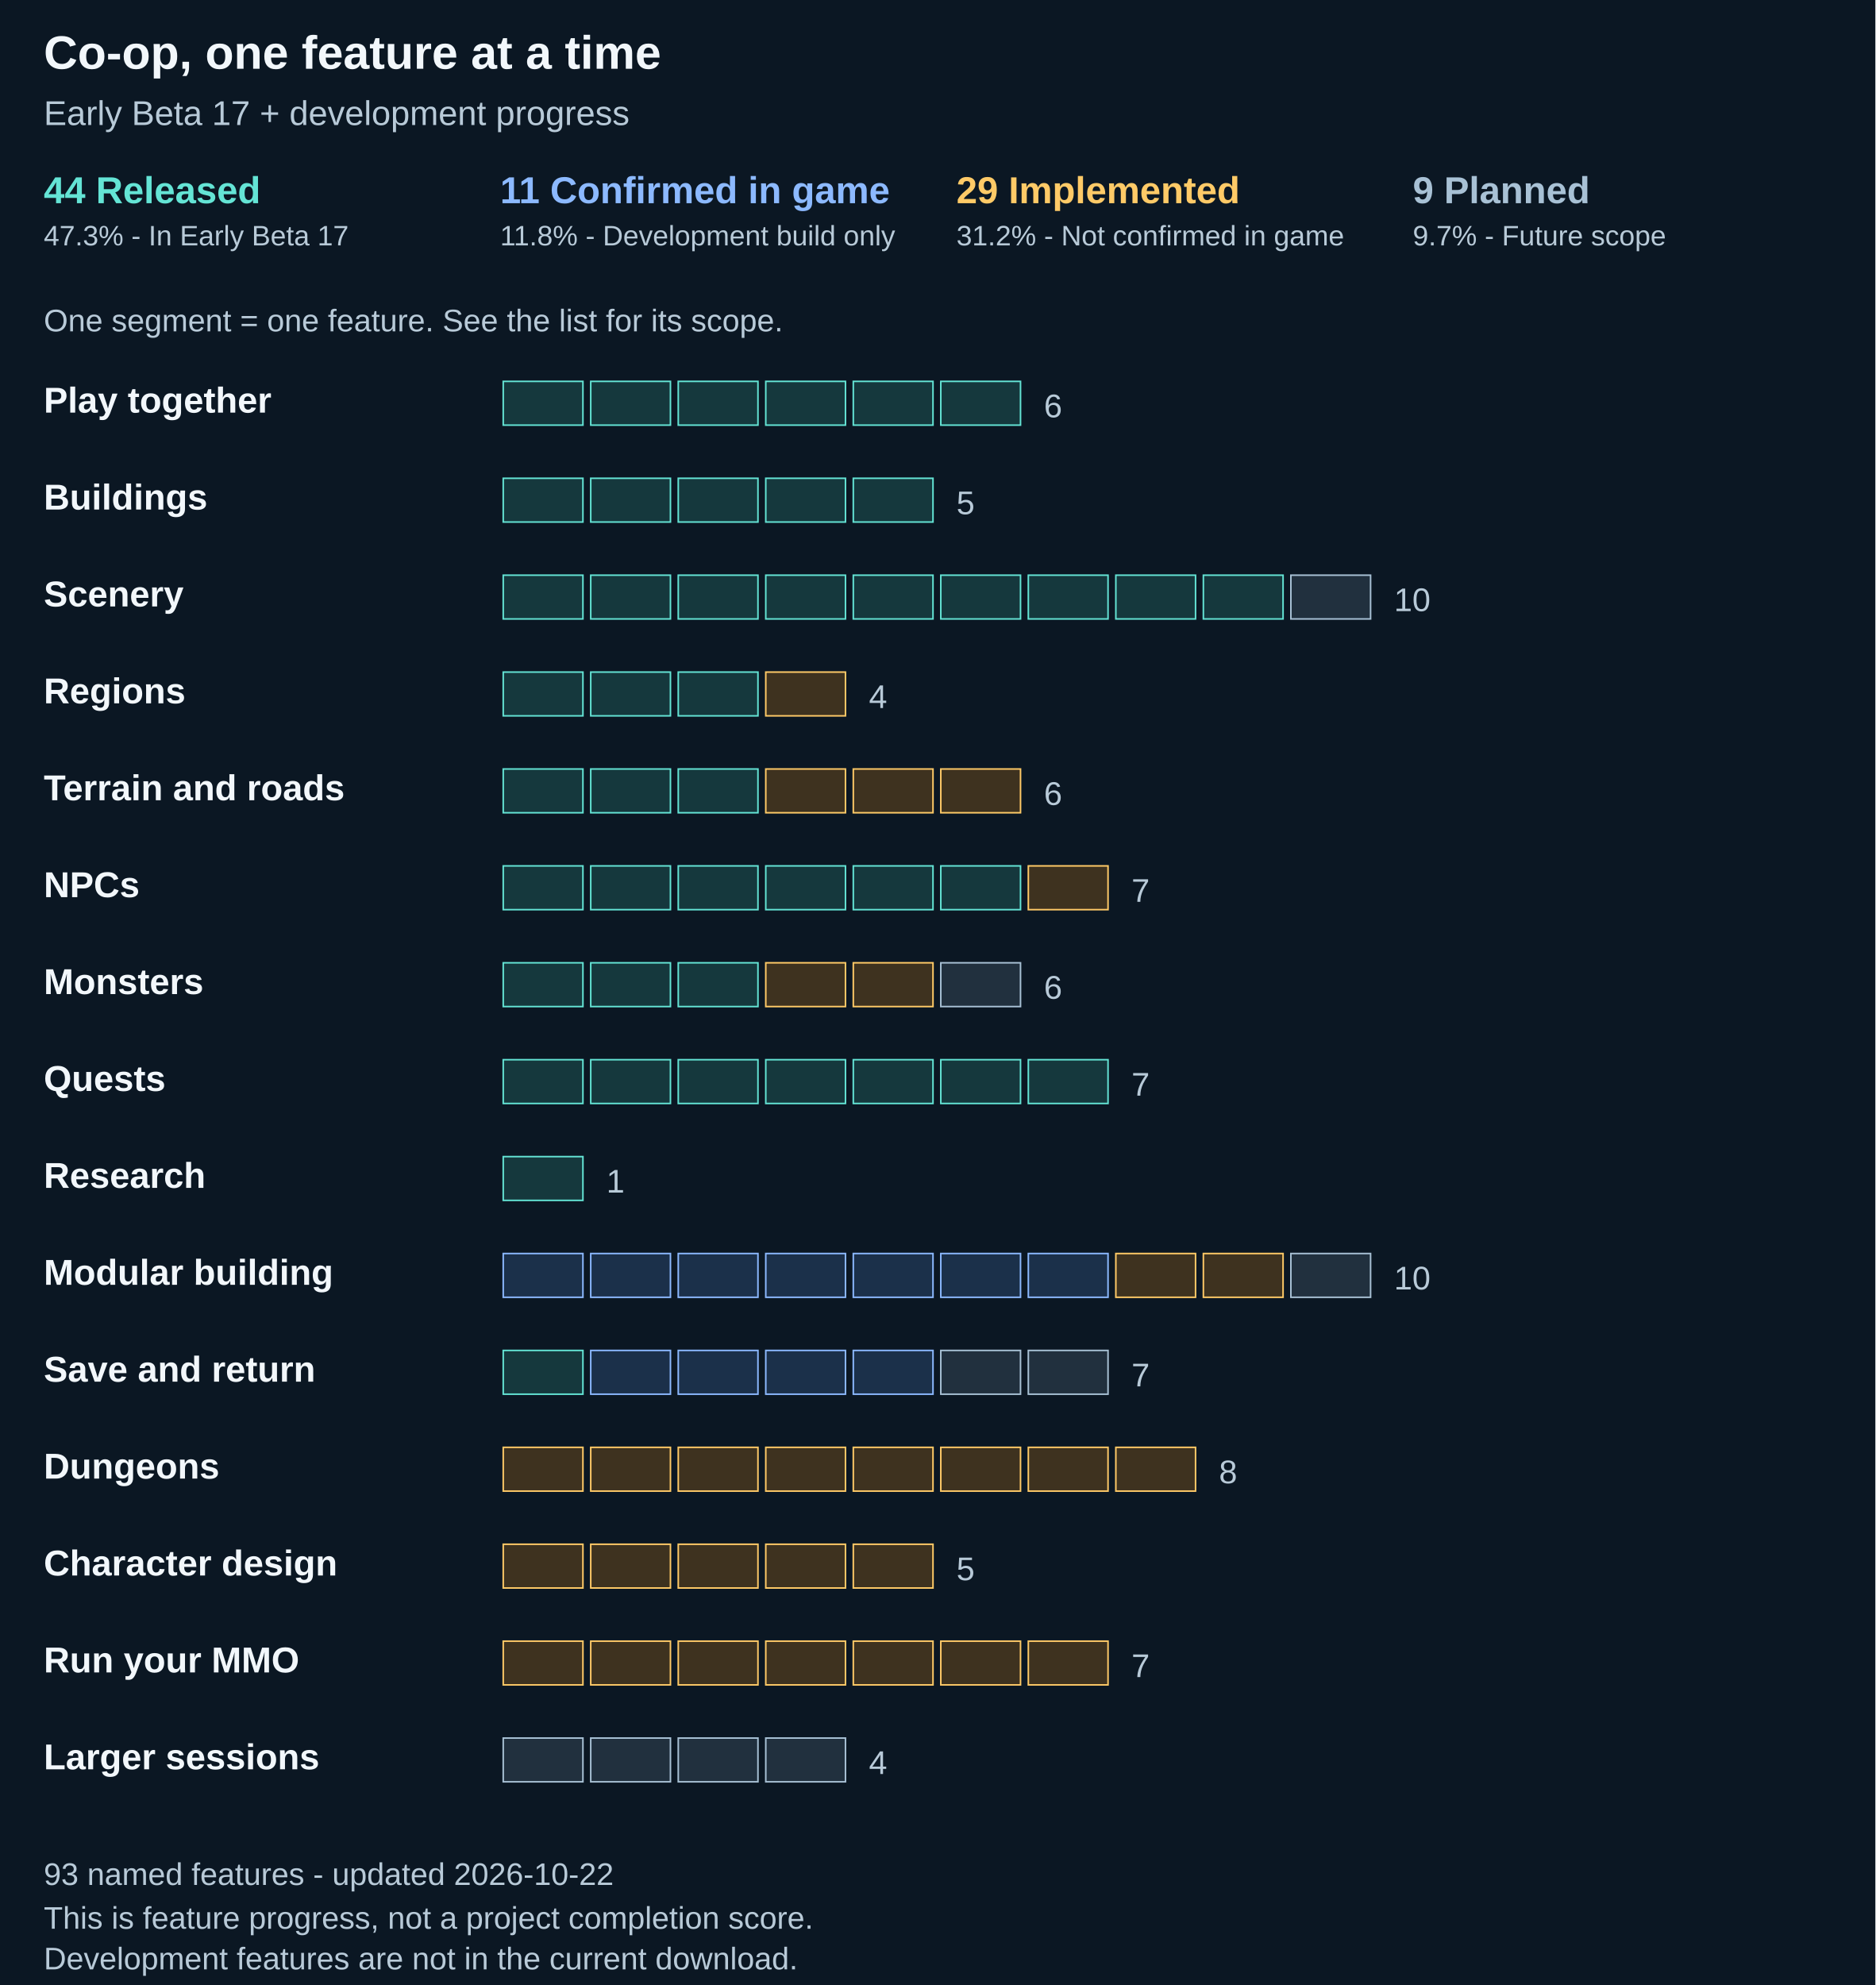
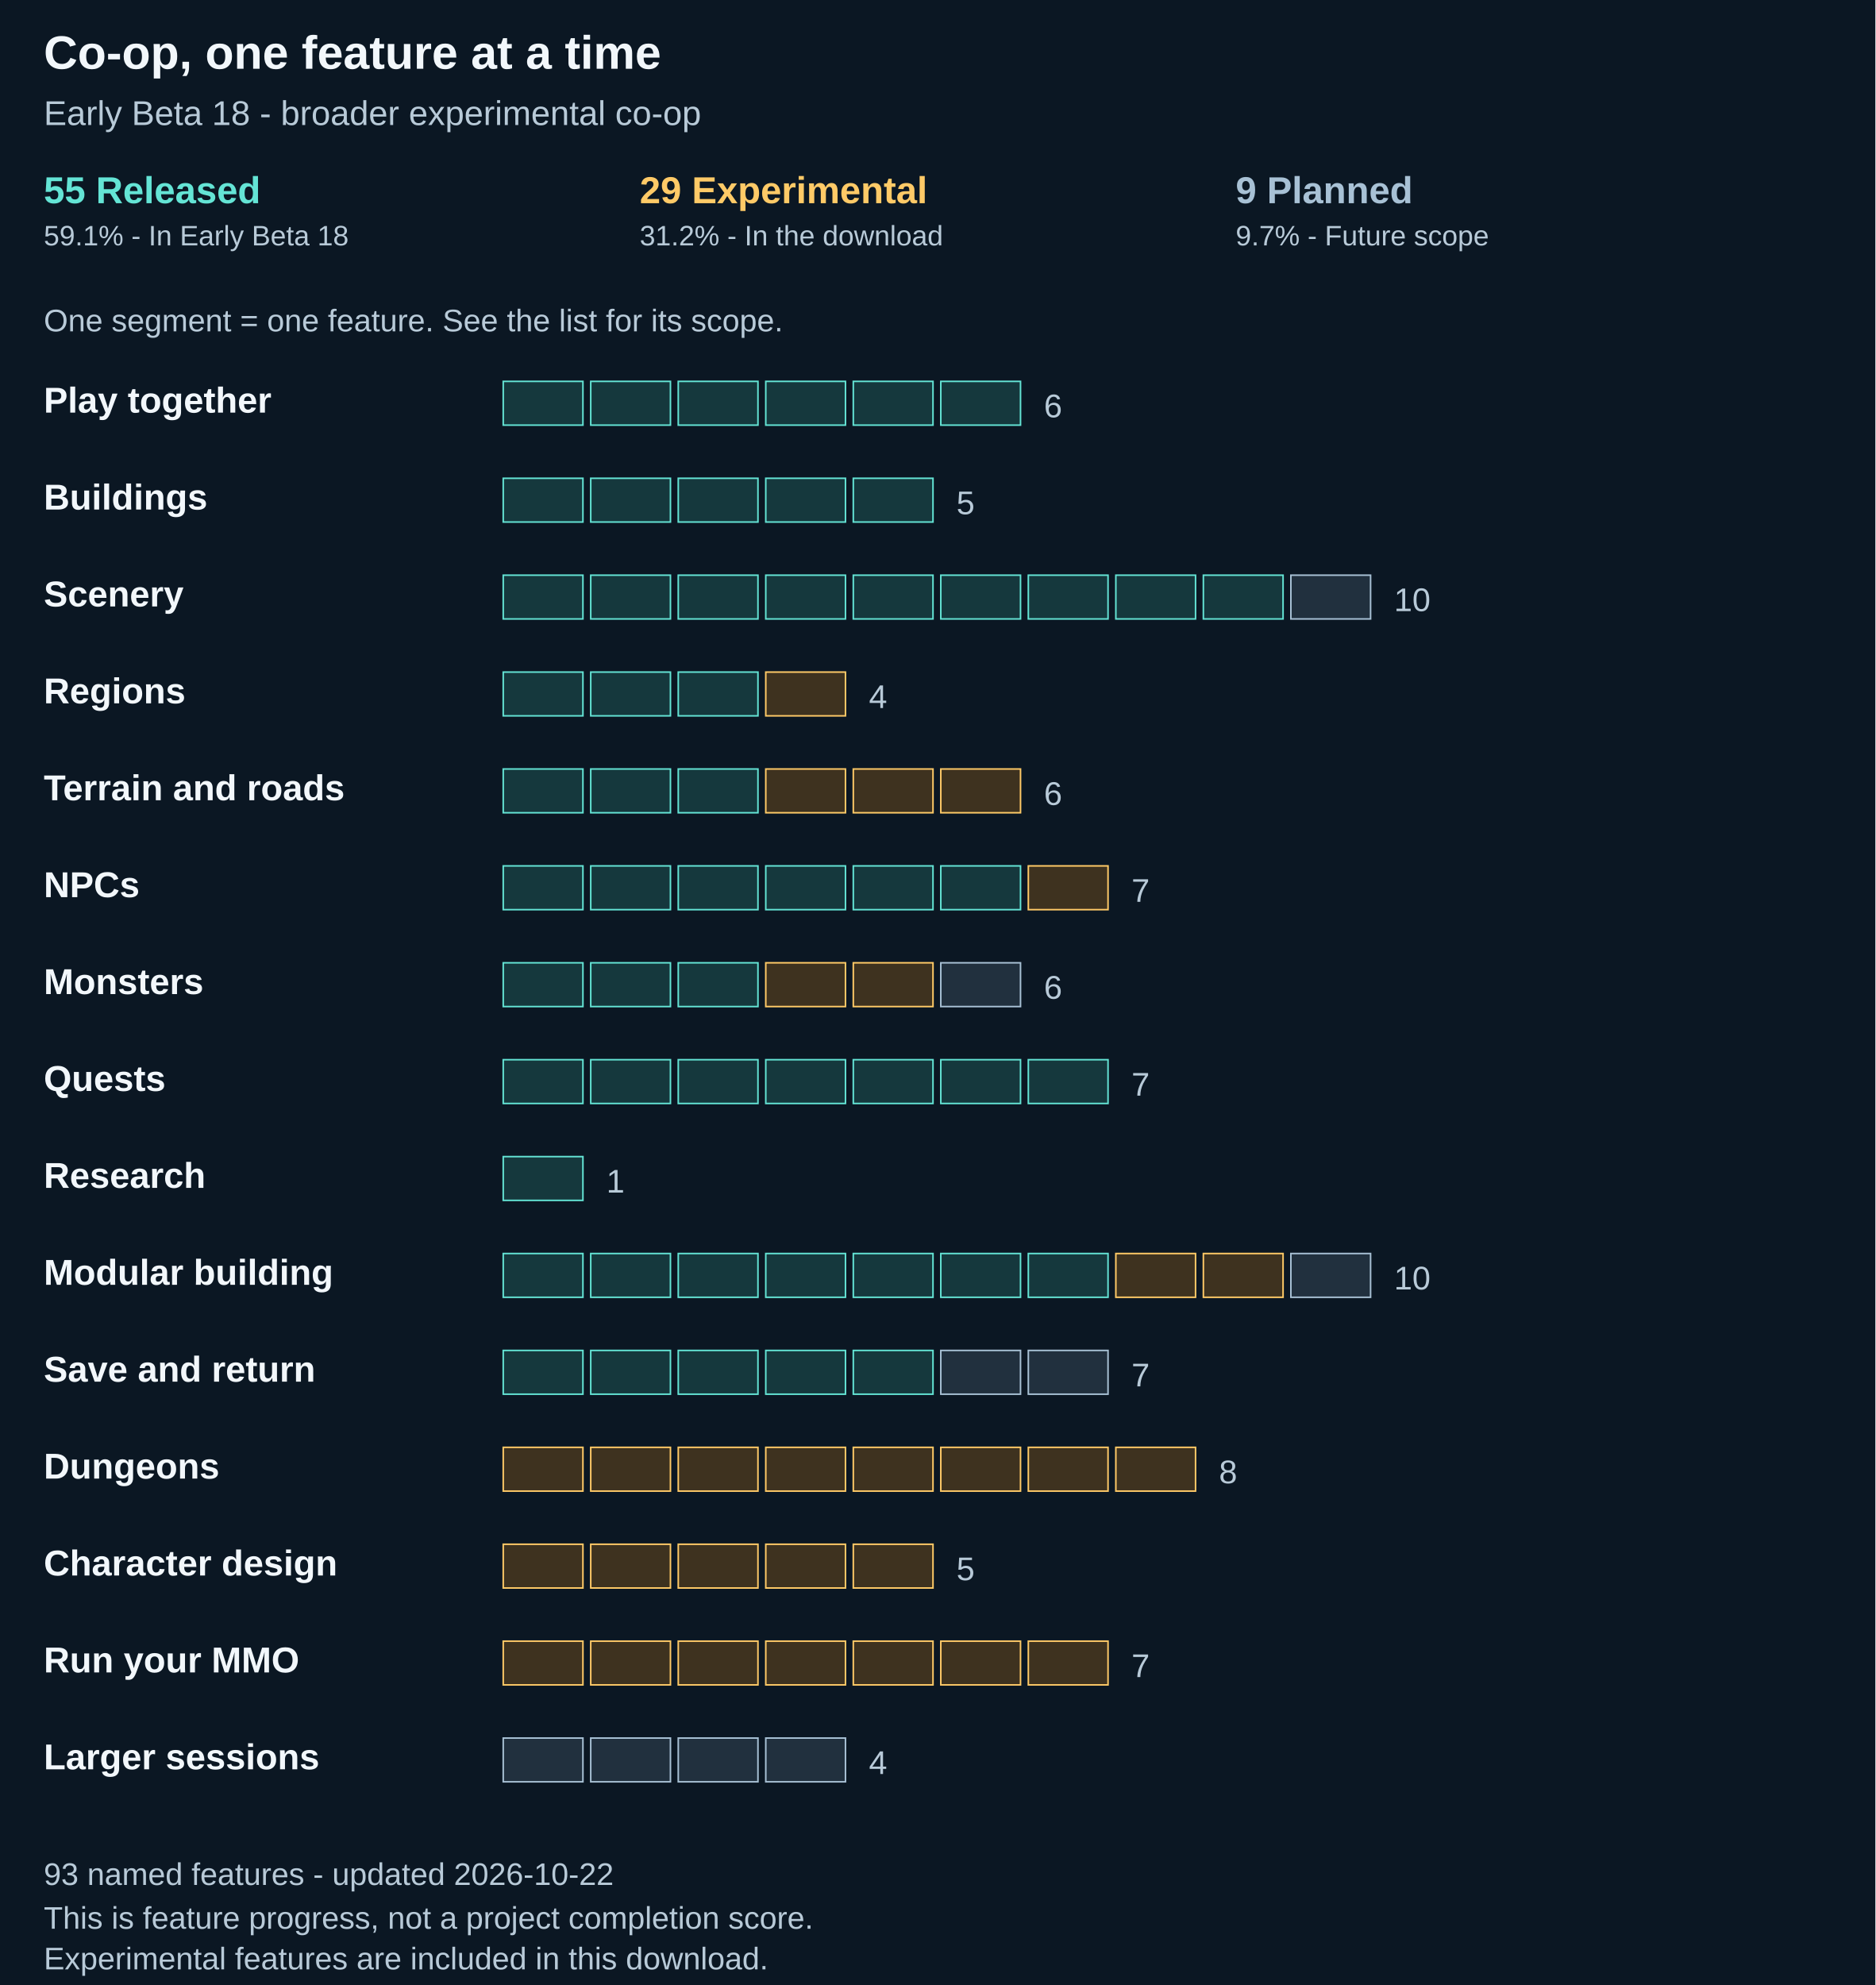
<svg xmlns="http://www.w3.org/2000/svg" width="1200" height="1270" viewBox="0 0 1200 1270" role="img" aria-labelledby="title description">
  <path fill="#0b1723" d="M0 0h1200v1270H0z" />
  <text x="28" y="44" font-family="Arial" font-size="30" fill="#f2f7fb" font-weight="700">Co-op, one feature at a time</text>
-   <text x="28" y="80" font-family="Arial" font-size="22" fill="#b8cad8" font-weight="400">Early Beta 17 + development progress</text>
-   <text x="28" y="130" font-family="Arial" font-size="24" fill="#64e4d5" font-weight="700">44 Released</text>
-   <text x="28" y="157" font-family="Arial" font-size="18" fill="#b8cad8" font-weight="400">47.3% - In Early Beta 17</text>
-   <text x="320" y="130" font-family="Arial" font-size="24" fill="#8cb9ff" font-weight="700">11 Confirmed in game</text>
-   <text x="320" y="157" font-family="Arial" font-size="18" fill="#b8cad8" font-weight="400">11.8% - Development build only</text>
-   <text x="612" y="130" font-family="Arial" font-size="24" fill="#ffca67" font-weight="700">29 Implemented</text>
-   <text x="612" y="157" font-family="Arial" font-size="18" fill="#b8cad8" font-weight="400">31.2% - Not confirmed in game</text>
-   <text x="904" y="130" font-family="Arial" font-size="24" fill="#a8c1d5" font-weight="700">9 Planned</text>
-   <text x="904" y="157" font-family="Arial" font-size="18" fill="#b8cad8" font-weight="400">9.7% - Future scope</text>
+   <text x="28" y="80" font-family="Arial" font-size="22" fill="#b8cad8" font-weight="400">Early Beta 18 - broader experimental co-op</text>
+   <text x="28.0" y="130" font-family="Arial" font-size="24" fill="#64e4d5" font-weight="700">55 Released</text>
+   <text x="28.0" y="157" font-family="Arial" font-size="18" fill="#b8cad8" font-weight="400">59.1% - In Early Beta 18</text>
+   <text x="409.333" y="130" font-family="Arial" font-size="24" fill="#ffca67" font-weight="700">29 Experimental</text>
+   <text x="409.333" y="157" font-family="Arial" font-size="18" fill="#b8cad8" font-weight="400">31.2% - In the download</text>
+   <text x="790.667" y="130" font-family="Arial" font-size="24" fill="#a8c1d5" font-weight="700">9 Planned</text>
+   <text x="790.667" y="157" font-family="Arial" font-size="18" fill="#b8cad8" font-weight="400">9.7% - Future scope</text>
  <text x="28" y="212" font-family="Arial" font-size="20" fill="#b8cad8" font-weight="400">One segment = one feature. See the list for its scope.</text>
  <text x="28" y="264" font-family="Arial" font-size="23" fill="#f2f7fb" font-weight="600">Play together</text>
  <rect data-feature="host-lobby" x="322" y="244" width="51" height="28" fill="#15383d" stroke="#64e4d5" />
  <rect data-feature="join-lobby" x="378" y="244" width="51" height="28" fill="#15383d" stroke="#64e4d5" />
  <rect data-feature="new-world" x="434" y="244" width="51" height="28" fill="#15383d" stroke="#64e4d5" />
  <rect data-feature="session-chat" x="490" y="244" width="51" height="28" fill="#15383d" stroke="#64e4d5" />
  <rect data-feature="shared-pause" x="546" y="244" width="51" height="28" fill="#15383d" stroke="#64e4d5" />
  <rect data-feature="shared-speed" x="602" y="244" width="51" height="28" fill="#15383d" stroke="#64e4d5" />
  <text x="668" y="267" font-family="Arial" font-size="21" fill="#b8cad8" font-weight="400">6</text>
  <text x="28" y="326" font-family="Arial" font-size="23" fill="#f2f7fb" font-weight="600">Buildings</text>
  <rect data-feature="building-place" x="322" y="306" width="51" height="28" fill="#15383d" stroke="#64e4d5" />
  <rect data-feature="building-move" x="378" y="306" width="51" height="28" fill="#15383d" stroke="#64e4d5" />
  <rect data-feature="building-remove" x="434" y="306" width="51" height="28" fill="#15383d" stroke="#64e4d5" />
  <rect data-feature="building-copy" x="490" y="306" width="51" height="28" fill="#15383d" stroke="#64e4d5" />
  <rect data-feature="building-history" x="546" y="306" width="51" height="28" fill="#15383d" stroke="#64e4d5" />
  <text x="612" y="329" font-family="Arial" font-size="21" fill="#b8cad8" font-weight="400">5</text>
  <text x="28" y="388" font-family="Arial" font-size="23" fill="#f2f7fb" font-weight="600">Scenery</text>
  <rect data-feature="scenery-place" x="322" y="368" width="51" height="28" fill="#15383d" stroke="#64e4d5" />
  <rect data-feature="scenery-move" x="378" y="368" width="51" height="28" fill="#15383d" stroke="#64e4d5" />
  <rect data-feature="scenery-remove" x="434" y="368" width="51" height="28" fill="#15383d" stroke="#64e4d5" />
  <rect data-feature="scenery-copy" x="490" y="368" width="51" height="28" fill="#15383d" stroke="#64e4d5" />
  <rect data-feature="scenery-group" x="546" y="368" width="51" height="28" fill="#15383d" stroke="#64e4d5" />
  <rect data-feature="scenery-group-copy" x="602" y="368" width="51" height="28" fill="#15383d" stroke="#64e4d5" />
  <rect data-feature="scenery-ungroup" x="658" y="368" width="51" height="28" fill="#15383d" stroke="#64e4d5" />
  <rect data-feature="scenery-group-history" x="714" y="368" width="51" height="28" fill="#15383d" stroke="#64e4d5" />
  <rect data-feature="scenery-eraser-click" x="770" y="368" width="51" height="28" fill="#15383d" stroke="#64e4d5" />
  <rect data-feature="scenery-brush" x="826" y="368" width="51" height="28" fill="#21303e" stroke="#a8c1d5" />
  <text x="892" y="391" font-family="Arial" font-size="21" fill="#b8cad8" font-weight="400">10</text>
  <text x="28" y="450" font-family="Arial" font-size="23" fill="#f2f7fb" font-weight="600">Regions</text>
  <rect data-feature="region-buy" x="322" y="430" width="51" height="28" fill="#15383d" stroke="#64e4d5" />
  <rect data-feature="region-biome" x="378" y="430" width="51" height="28" fill="#15383d" stroke="#64e4d5" />
  <rect data-feature="region-level" x="434" y="430" width="51" height="28" fill="#15383d" stroke="#64e4d5" />
  <rect data-feature="region-sell" x="490" y="430" width="51" height="28" fill="#3e321f" stroke="#ffca67" />
  <text x="556" y="453" font-family="Arial" font-size="21" fill="#b8cad8" font-weight="400">4</text>
  <text x="28" y="512" font-family="Arial" font-size="23" fill="#f2f7fb" font-weight="600">Terrain and roads</text>
  <rect data-feature="forest-paint" x="322" y="492" width="51" height="28" fill="#15383d" stroke="#64e4d5" />
  <rect data-feature="road-place" x="378" y="492" width="51" height="28" fill="#15383d" stroke="#64e4d5" />
  <rect data-feature="road-remove" x="434" y="492" width="51" height="28" fill="#15383d" stroke="#64e4d5" />
  <rect data-feature="terrain-other-styles" x="490" y="492" width="51" height="28" fill="#3e321f" stroke="#ffca67" />
  <rect data-feature="walls-build" x="546" y="492" width="51" height="28" fill="#3e321f" stroke="#ffca67" />
  <rect data-feature="district-shape" x="602" y="492" width="51" height="28" fill="#3e321f" stroke="#ffca67" />
  <text x="668" y="515" font-family="Arial" font-size="21" fill="#b8cad8" font-weight="400">6</text>
  <text x="28" y="574" font-family="Arial" font-size="23" fill="#f2f7fb" font-weight="600">NPCs</text>
  <rect data-feature="trainer-place" x="322" y="554" width="51" height="28" fill="#15383d" stroke="#64e4d5" />
  <rect data-feature="trainer-move" x="378" y="554" width="51" height="28" fill="#15383d" stroke="#64e4d5" />
  <rect data-feature="trainer-remove" x="434" y="554" width="51" height="28" fill="#15383d" stroke="#64e4d5" />
  <rect data-feature="quest-giver-place" x="490" y="554" width="51" height="28" fill="#15383d" stroke="#64e4d5" />
  <rect data-feature="quest-giver-move" x="546" y="554" width="51" height="28" fill="#15383d" stroke="#64e4d5" />
  <rect data-feature="quest-giver-remove" x="602" y="554" width="51" height="28" fill="#15383d" stroke="#64e4d5" />
  <rect data-feature="npc-properties" x="658" y="554" width="51" height="28" fill="#3e321f" stroke="#ffca67" />
  <text x="724" y="577" font-family="Arial" font-size="21" fill="#b8cad8" font-weight="400">7</text>
  <text x="28" y="636" font-family="Arial" font-size="23" fill="#f2f7fb" font-weight="600">Monsters</text>
  <rect data-feature="elite-place" x="322" y="616" width="51" height="28" fill="#15383d" stroke="#64e4d5" />
  <rect data-feature="elite-move" x="378" y="616" width="51" height="28" fill="#15383d" stroke="#64e4d5" />
  <rect data-feature="elite-remove" x="434" y="616" width="51" height="28" fill="#15383d" stroke="#64e4d5" />
  <rect data-feature="monster-zone-edit" x="490" y="616" width="51" height="28" fill="#3e321f" stroke="#ffca67" />
  <rect data-feature="monster-live-state" x="546" y="616" width="51" height="28" fill="#3e321f" stroke="#ffca67" />
  <rect data-feature="full-live-simulation" x="602" y="616" width="51" height="28" fill="#21303e" stroke="#a8c1d5" />
  <text x="668" y="639" font-family="Arial" font-size="21" fill="#b8cad8" font-weight="400">6</text>
  <text x="28" y="698" font-family="Arial" font-size="23" fill="#f2f7fb" font-weight="600">Quests</text>
  <rect data-feature="quest-create" x="322" y="678" width="51" height="28" fill="#15383d" stroke="#64e4d5" />
  <rect data-feature="quest-remove" x="378" y="678" width="51" height="28" fill="#15383d" stroke="#64e4d5" />
  <rect data-feature="quest-title" x="434" y="678" width="51" height="28" fill="#15383d" stroke="#64e4d5" />
  <rect data-feature="quest-count" x="490" y="678" width="51" height="28" fill="#15383d" stroke="#64e4d5" />
  <rect data-feature="quest-rewards" x="546" y="678" width="51" height="28" fill="#15383d" stroke="#64e4d5" />
  <rect data-feature="quest-building-target" x="602" y="678" width="51" height="28" fill="#15383d" stroke="#64e4d5" />
  <rect data-feature="quest-npc-target" x="658" y="678" width="51" height="28" fill="#15383d" stroke="#64e4d5" />
  <text x="724" y="701" font-family="Arial" font-size="21" fill="#b8cad8" font-weight="400">7</text>
  <text x="28" y="760" font-family="Arial" font-size="23" fill="#f2f7fb" font-weight="600">Research</text>
  <rect data-feature="research-bridges" x="322" y="740" width="51" height="28" fill="#15383d" stroke="#64e4d5" />
  <text x="388" y="763" font-family="Arial" font-size="21" fill="#b8cad8" font-weight="400">1</text>
  <text x="28" y="822" font-family="Arial" font-size="23" fill="#f2f7fb" font-weight="600">Modular building</text>
-   <rect data-feature="modular-prefab" x="322" y="802" width="51" height="28" fill="#1b304a" stroke="#8cb9ff" />
-   <rect data-feature="modular-block-add" x="378" y="802" width="51" height="28" fill="#1b304a" stroke="#8cb9ff" />
-   <rect data-feature="modular-block-remove" x="434" y="802" width="51" height="28" fill="#1b304a" stroke="#8cb9ff" />
-   <rect data-feature="modular-entrance-add" x="490" y="802" width="51" height="28" fill="#1b304a" stroke="#8cb9ff" />
-   <rect data-feature="modular-entrance-remove" x="546" y="802" width="51" height="28" fill="#1b304a" stroke="#8cb9ff" />
-   <rect data-feature="modular-undo" x="602" y="802" width="51" height="28" fill="#1b304a" stroke="#8cb9ff" />
-   <rect data-feature="modular-redo" x="658" y="802" width="51" height="28" fill="#1b304a" stroke="#8cb9ff" />
+   <rect data-feature="modular-prefab" x="322" y="802" width="51" height="28" fill="#15383d" stroke="#64e4d5" />
+   <rect data-feature="modular-block-add" x="378" y="802" width="51" height="28" fill="#15383d" stroke="#64e4d5" />
+   <rect data-feature="modular-block-remove" x="434" y="802" width="51" height="28" fill="#15383d" stroke="#64e4d5" />
+   <rect data-feature="modular-entrance-add" x="490" y="802" width="51" height="28" fill="#15383d" stroke="#64e4d5" />
+   <rect data-feature="modular-entrance-remove" x="546" y="802" width="51" height="28" fill="#15383d" stroke="#64e4d5" />
+   <rect data-feature="modular-undo" x="602" y="802" width="51" height="28" fill="#15383d" stroke="#64e4d5" />
+   <rect data-feature="modular-redo" x="658" y="802" width="51" height="28" fill="#15383d" stroke="#64e4d5" />
  <rect data-feature="modular-construction" x="714" y="802" width="51" height="28" fill="#3e321f" stroke="#ffca67" />
  <rect data-feature="modular-right-click" x="770" y="802" width="51" height="28" fill="#3e321f" stroke="#ffca67" />
  <rect data-feature="modular-theme-edit" x="826" y="802" width="51" height="28" fill="#21303e" stroke="#a8c1d5" />
  <text x="892" y="825" font-family="Arial" font-size="21" fill="#b8cad8" font-weight="400">10</text>
  <text x="28" y="884" font-family="Arial" font-size="23" fill="#f2f7fb" font-weight="600">Save and return</text>
  <rect data-feature="resume-host-save" x="322" y="864" width="51" height="28" fill="#15383d" stroke="#64e4d5" />
-   <rect data-feature="save-modular-world" x="378" y="864" width="51" height="28" fill="#1b304a" stroke="#8cb9ff" />
-   <rect data-feature="reload-modular-host" x="434" y="864" width="51" height="28" fill="#1b304a" stroke="#8cb9ff" />
-   <rect data-feature="distribute-modular-save" x="490" y="864" width="51" height="28" fill="#1b304a" stroke="#8cb9ff" />
-   <rect data-feature="edit-loaded-modular" x="546" y="864" width="51" height="28" fill="#1b304a" stroke="#8cb9ff" />
+   <rect data-feature="save-modular-world" x="378" y="864" width="51" height="28" fill="#15383d" stroke="#64e4d5" />
+   <rect data-feature="reload-modular-host" x="434" y="864" width="51" height="28" fill="#15383d" stroke="#64e4d5" />
+   <rect data-feature="distribute-modular-save" x="490" y="864" width="51" height="28" fill="#15383d" stroke="#64e4d5" />
+   <rect data-feature="edit-loaded-modular" x="546" y="864" width="51" height="28" fill="#15383d" stroke="#64e4d5" />
  <rect data-feature="late-join" x="602" y="864" width="51" height="28" fill="#21303e" stroke="#a8c1d5" />
  <rect data-feature="reconnect" x="658" y="864" width="51" height="28" fill="#21303e" stroke="#a8c1d5" />
  <text x="724" y="887" font-family="Arial" font-size="21" fill="#b8cad8" font-weight="400">7</text>
  <text x="28" y="946" font-family="Arial" font-size="23" fill="#f2f7fb" font-weight="600">Dungeons</text>
  <rect data-feature="dungeon-portal" x="322" y="926" width="51" height="28" fill="#3e321f" stroke="#ffca67" />
  <rect data-feature="dungeon-tiles" x="378" y="926" width="51" height="28" fill="#3e321f" stroke="#ffca67" />
  <rect data-feature="dungeon-paint" x="434" y="926" width="51" height="28" fill="#3e321f" stroke="#ffca67" />
  <rect data-feature="dungeon-door" x="490" y="926" width="51" height="28" fill="#3e321f" stroke="#ffca67" />
  <rect data-feature="dungeon-key" x="546" y="926" width="51" height="28" fill="#3e321f" stroke="#ffca67" />
  <rect data-feature="dungeon-treasure" x="602" y="926" width="51" height="28" fill="#3e321f" stroke="#ffca67" />
  <rect data-feature="dungeon-lighting" x="658" y="926" width="51" height="28" fill="#3e321f" stroke="#ffca67" />
  <rect data-feature="dungeon-instances" x="714" y="926" width="51" height="28" fill="#3e321f" stroke="#ffca67" />
  <text x="780" y="949" font-family="Arial" font-size="21" fill="#b8cad8" font-weight="400">8</text>
  <text x="28" y="1008" font-family="Arial" font-size="23" fill="#f2f7fb" font-weight="600">Character design</text>
  <rect data-feature="character-definitions" x="322" y="988" width="51" height="28" fill="#3e321f" stroke="#ffca67" />
  <rect data-feature="character-costume" x="378" y="988" width="51" height="28" fill="#3e321f" stroke="#ffca67" />
  <rect data-feature="character-import" x="434" y="988" width="51" height="28" fill="#3e321f" stroke="#ffca67" />
  <rect data-feature="ability-edit" x="490" y="988" width="51" height="28" fill="#3e321f" stroke="#ffca67" />
  <rect data-feature="boss-phase-edit" x="546" y="988" width="51" height="28" fill="#3e321f" stroke="#ffca67" />
  <text x="612" y="1011" font-family="Arial" font-size="21" fill="#b8cad8" font-weight="400">5</text>
  <text x="28" y="1070" font-family="Arial" font-size="23" fill="#f2f7fb" font-weight="600">Run your MMO</text>
  <rect data-feature="network-nodes" x="322" y="1050" width="51" height="28" fill="#3e321f" stroke="#ffca67" />
  <rect data-feature="network-cables" x="378" y="1050" width="51" height="28" fill="#3e321f" stroke="#ffca67" />
  <rect data-feature="business-fees" x="434" y="1050" width="51" height="28" fill="#3e321f" stroke="#ffca67" />
  <rect data-feature="business-loans" x="490" y="1050" width="51" height="28" fill="#3e321f" stroke="#ffca67" />
  <rect data-feature="business-ads" x="546" y="1050" width="51" height="28" fill="#3e321f" stroke="#ffca67" />
  <rect data-feature="staff-management" x="602" y="1050" width="51" height="28" fill="#3e321f" stroke="#ffca67" />
  <rect data-feature="release-management" x="658" y="1050" width="51" height="28" fill="#3e321f" stroke="#ffca67" />
  <text x="724" y="1073" font-family="Arial" font-size="21" fill="#b8cad8" font-weight="400">7</text>
  <text x="28" y="1132" font-family="Arial" font-size="23" fill="#f2f7fb" font-weight="600">Larger sessions</text>
  <rect data-feature="four-players" x="322" y="1112" width="51" height="28" fill="#21303e" stroke="#a8c1d5" />
  <rect data-feature="large-world" x="378" y="1112" width="51" height="28" fill="#21303e" stroke="#a8c1d5" />
  <rect data-feature="performance-load" x="434" y="1112" width="51" height="28" fill="#21303e" stroke="#a8c1d5" />
  <rect data-feature="separate-accounts" x="490" y="1112" width="51" height="28" fill="#21303e" stroke="#a8c1d5" />
  <text x="556" y="1135" font-family="Arial" font-size="21" fill="#b8cad8" font-weight="400">4</text>
  <text x="28" y="1206" font-family="Arial" font-size="20" fill="#b8cad8" font-weight="400">93 named features - updated 2026-10-22</text>
  <text x="28" y="1234" font-family="Arial" font-size="20" fill="#b8cad8" font-weight="400">This is feature progress, not a project completion score.</text>
-   <text x="28" y="1260" font-family="Arial" font-size="20" fill="#b8cad8" font-weight="400">Development features are not in the current download.</text>
+   <text x="28" y="1260" font-family="Arial" font-size="20" fill="#b8cad8" font-weight="400">Experimental features are included in this download.</text>
</svg>
